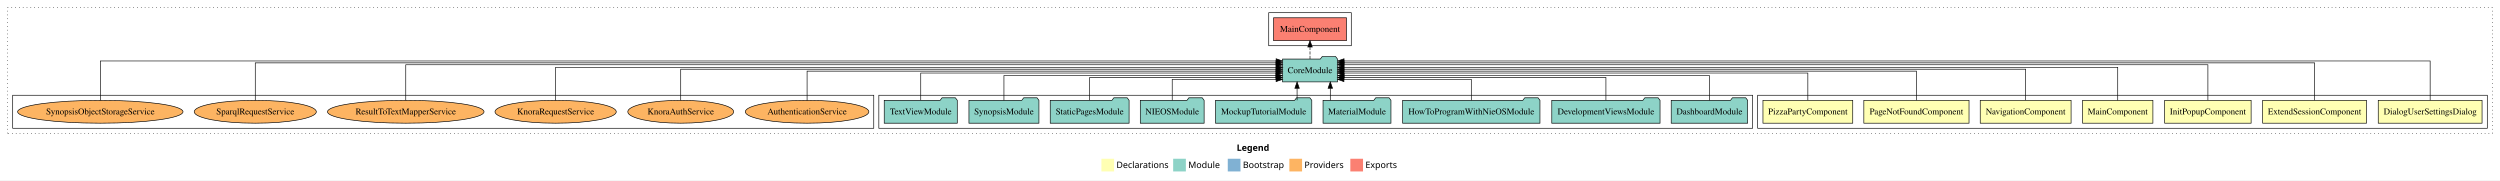
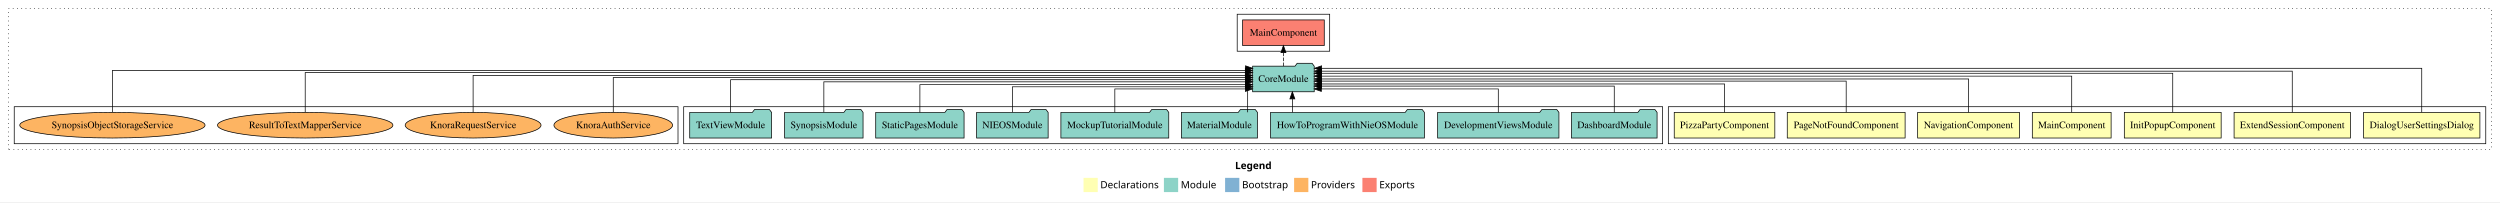
- <svg xmlns="http://www.w3.org/2000/svg" width="3937pt" height="284pt" viewBox="0.00 0.00 3937.00 284.00">
+ <svg xmlns="http://www.w3.org/2000/svg" width="3514pt" height="284pt" viewBox="0.00 0.00 3514.00 284.00">
  <g id="graph0" class="graph" transform="scale(1 1) rotate(0) translate(4 280)">
-     <polygon fill="#ffffff" stroke="transparent" points="-4,4 -4,-280 3933,-280 3933,4 -4,4" />
-     <text text-anchor="start" x="1943.509" y="-42.4" font-family="sans-serif" font-weight="bold" font-size="14.00" fill="#000000">Legend</text>
-     <polygon fill="#ffffb3" stroke="transparent" points="1730.5,-10 1730.5,-30 1750.5,-30 1750.5,-10 1730.5,-10" />
-     <text text-anchor="start" x="1754.129" y="-15.4" font-family="sans-serif" font-size="14.00" fill="#000000">  Declarations</text>
-     <polygon fill="#8dd3c7" stroke="transparent" points="1843.5,-10 1843.5,-30 1863.5,-30 1863.5,-10 1843.5,-10" />
-     <text text-anchor="start" x="1867.225" y="-15.4" font-family="sans-serif" font-size="14.00" fill="#000000">  Module</text>
-     <polygon fill="#80b1d3" stroke="transparent" points="1929.5,-10 1929.5,-30 1949.5,-30 1949.5,-10 1929.5,-10" />
-     <text text-anchor="start" x="1953.281" y="-15.4" font-family="sans-serif" font-size="14.00" fill="#000000">  Bootstrap</text>
-     <polygon fill="#fdb462" stroke="transparent" points="2026.5,-10 2026.5,-30 2046.5,-30 2046.5,-10 2026.5,-10" />
-     <text text-anchor="start" x="2050.173" y="-15.4" font-family="sans-serif" font-size="14.00" fill="#000000">  Providers</text>
-     <polygon fill="#fb8072" stroke="transparent" points="2122.5,-10 2122.5,-30 2142.5,-30 2142.5,-10 2122.5,-10" />
-     <text text-anchor="start" x="2146.226" y="-15.4" font-family="sans-serif" font-size="14.00" fill="#000000">  Exports</text>
+     <polygon fill="#ffffff" stroke="transparent" points="-4,4 -4,-280 3510,-280 3510,4 -4,4" />
+     <text text-anchor="start" x="1732.009" y="-42.4" font-family="sans-serif" font-weight="bold" font-size="14.00" fill="#000000">Legend</text>
+     <polygon fill="#ffffb3" stroke="transparent" points="1519,-10 1519,-30 1539,-30 1539,-10 1519,-10" />
+     <text text-anchor="start" x="1542.629" y="-15.4" font-family="sans-serif" font-size="14.00" fill="#000000">  Declarations</text>
+     <polygon fill="#8dd3c7" stroke="transparent" points="1632,-10 1632,-30 1652,-30 1652,-10 1632,-10" />
+     <text text-anchor="start" x="1655.725" y="-15.4" font-family="sans-serif" font-size="14.00" fill="#000000">  Module</text>
+     <polygon fill="#80b1d3" stroke="transparent" points="1718,-10 1718,-30 1738,-30 1738,-10 1718,-10" />
+     <text text-anchor="start" x="1741.781" y="-15.4" font-family="sans-serif" font-size="14.00" fill="#000000">  Bootstrap</text>
+     <polygon fill="#fdb462" stroke="transparent" points="1815,-10 1815,-30 1835,-30 1835,-10 1815,-10" />
+     <text text-anchor="start" x="1838.673" y="-15.4" font-family="sans-serif" font-size="14.00" fill="#000000">  Providers</text>
+     <polygon fill="#fb8072" stroke="transparent" points="1911,-10 1911,-30 1931,-30 1931,-10 1911,-10" />
+     <text text-anchor="start" x="1934.726" y="-15.4" font-family="sans-serif" font-size="14.00" fill="#000000">  Exports</text>
    <g id="clust1" class="cluster">
-       <polygon fill="none" stroke="#000000" stroke-dasharray="1,5" points="8,-70 8,-268 3921,-268 3921,-70 8,-70" />
+       <polygon fill="none" stroke="#000000" stroke-dasharray="1,5" points="8,-70 8,-268 3498,-268 3498,-70 8,-70" />
    </g>
    <g id="clust2" class="cluster">
-       <polygon fill="none" stroke="#000000" points="2764,-78 2764,-130 3913,-130 3913,-78 2764,-78" />
+       <polygon fill="none" stroke="#000000" points="2341,-78 2341,-130 3490,-130 3490,-78 2341,-78" />
    </g>
    <g id="clust10" class="cluster">
-       <polygon fill="none" stroke="#000000" points="1380,-78 1380,-130 2756,-130 2756,-78 1380,-78" />
+       <polygon fill="none" stroke="#000000" points="957,-78 957,-130 2333,-130 2333,-78 957,-78" />
    </g>
    <g id="clust11" class="cluster">
-       <polygon fill="none" stroke="#000000" points="1994,-208 1994,-260 2124,-260 2124,-208 1994,-208" />
+       <polygon fill="none" stroke="#000000" points="1735,-208 1735,-260 1865,-260 1865,-208 1735,-208" />
    </g>
    <g id="clust13" class="cluster">
-       <polygon fill="none" stroke="#000000" points="16,-78 16,-130 1372,-130 1372,-78 16,-78" />
+       <polygon fill="none" stroke="#000000" points="16,-78 16,-130 949,-130 949,-78 16,-78" />
    </g>
    <g id="node1" class="node">
-       <polygon fill="#ffffb3" stroke="#000000" points="3904.745,-122 3741.255,-122 3741.255,-86 3904.745,-86 3904.745,-122" />
-       <text text-anchor="middle" x="3823" y="-99.8" font-family="Times,serif" font-size="14.00" fill="#000000">DialogUserSettingsDialog</text>
+       <polygon fill="#ffffb3" stroke="#000000" points="3481.745,-122 3318.255,-122 3318.255,-86 3481.745,-86 3481.745,-122" />
+       <text text-anchor="middle" x="3400" y="-99.8" font-family="Times,serif" font-size="14.00" fill="#000000">DialogUserSettingsDialog</text>
    </g>
    <g id="node8" class="node">
-       <polygon fill="#8dd3c7" stroke="#000000" points="2102.262,-187 2099.262,-191 2078.262,-191 2075.262,-187 2015.738,-187 2015.738,-151 2102.262,-151 2102.262,-187" />
-       <text text-anchor="middle" x="2059" y="-164.8" font-family="Times,serif" font-size="14.00" fill="#000000">CoreModule</text>
+       <polygon fill="#8dd3c7" stroke="#000000" points="1843.262,-187 1840.262,-191 1819.262,-191 1816.262,-187 1756.738,-187 1756.738,-151 1843.262,-151 1843.262,-187" />
+       <text text-anchor="middle" x="1800" y="-164.8" font-family="Times,serif" font-size="14.00" fill="#000000">CoreModule</text>
    </g>
    <g id="edge1" class="edge">
-       <path fill="none" stroke="#000000" d="M3823,-122.153C3823,-145.757 3823,-184 3823,-184 3823,-184 2112.605,-184 2112.605,-184" />
-       <polygon fill="#000000" stroke="#000000" points="2112.605,-180.5 2102.605,-184 2112.605,-187.5 2112.605,-180.5" />
+       <path fill="none" stroke="#000000" d="M3400,-122.153C3400,-145.757 3400,-184 3400,-184 3400,-184 1853.626,-184 1853.626,-184" />
+       <polygon fill="#000000" stroke="#000000" points="1853.626,-180.5 1843.626,-184 1853.626,-187.5 1853.626,-180.5" />
    </g>
    <g id="node2" class="node">
-       <polygon fill="#ffffb3" stroke="#000000" points="3722.767,-122 3559.233,-122 3559.233,-86 3722.767,-86 3722.767,-122" />
-       <text text-anchor="middle" x="3641" y="-99.8" font-family="Times,serif" font-size="14.00" fill="#000000">ExtendSessionComponent</text>
+       <polygon fill="#ffffb3" stroke="#000000" points="3299.767,-122 3136.233,-122 3136.233,-86 3299.767,-86 3299.767,-122" />
+       <text text-anchor="middle" x="3218" y="-99.8" font-family="Times,serif" font-size="14.00" fill="#000000">ExtendSessionComponent</text>
    </g>
    <g id="edge2" class="edge">
-       <path fill="none" stroke="#000000" d="M3641,-122.248C3641,-145.018 3641,-181 3641,-181 3641,-181 2112.548,-181 2112.548,-181" />
-       <polygon fill="#000000" stroke="#000000" points="2112.548,-177.5 2102.548,-181 2112.548,-184.5 2112.548,-177.5" />
+       <path fill="none" stroke="#000000" d="M3218,-122.011C3218,-144.485 3218,-180 3218,-180 3218,-180 1853.602,-180 1853.602,-180" />
+       <polygon fill="#000000" stroke="#000000" points="1853.602,-176.5 1843.602,-180 1853.602,-183.5 1853.602,-176.5" />
    </g>
    <g id="node3" class="node">
-       <polygon fill="#ffffb3" stroke="#000000" points="3541.057,-122 3404.943,-122 3404.943,-86 3541.057,-86 3541.057,-122" />
-       <text text-anchor="middle" x="3473" y="-99.8" font-family="Times,serif" font-size="14.00" fill="#000000">InitPopupComponent</text>
+       <polygon fill="#ffffb3" stroke="#000000" points="3118.057,-122 2981.943,-122 2981.943,-86 3118.057,-86 3118.057,-122" />
+       <text text-anchor="middle" x="3050" y="-99.8" font-family="Times,serif" font-size="14.00" fill="#000000">InitPopupComponent</text>
    </g>
    <g id="edge3" class="edge">
-       <path fill="none" stroke="#000000" d="M3473,-122.292C3473,-144.206 3473,-178 3473,-178 3473,-178 2112.479,-178 2112.479,-178" />
-       <polygon fill="#000000" stroke="#000000" points="2112.479,-174.5 2102.479,-178 2112.479,-181.5 2112.479,-174.5" />
+       <path fill="none" stroke="#000000" d="M3050,-122.045C3050,-143.662 3050,-177 3050,-177 3050,-177 1853.391,-177 1853.391,-177" />
+       <polygon fill="#000000" stroke="#000000" points="1853.391,-173.5 1843.391,-177 1853.391,-180.5 1853.391,-173.5" />
    </g>
    <g id="node4" class="node">
-       <polygon fill="#ffffb3" stroke="#000000" points="3386.382,-122 3275.618,-122 3275.618,-86 3386.382,-86 3386.382,-122" />
-       <text text-anchor="middle" x="3331" y="-99.8" font-family="Times,serif" font-size="14.00" fill="#000000">MainComponent</text>
+       <polygon fill="#ffffb3" stroke="#000000" points="2963.382,-122 2852.618,-122 2852.618,-86 2963.382,-86 2963.382,-122" />
+       <text text-anchor="middle" x="2908" y="-99.8" font-family="Times,serif" font-size="14.00" fill="#000000">MainComponent</text>
    </g>
    <g id="edge4" class="edge">
-       <path fill="none" stroke="#000000" d="M3331,-122.027C3331,-142.767 3331,-174 3331,-174 3331,-174 2112.417,-174 2112.417,-174" />
-       <polygon fill="#000000" stroke="#000000" points="2112.417,-170.5 2102.417,-174 2112.417,-177.5 2112.417,-170.5" />
+       <path fill="none" stroke="#000000" d="M2908,-122.129C2908,-142.572 2908,-173 2908,-173 2908,-173 1853.435,-173 1853.435,-173" />
+       <polygon fill="#000000" stroke="#000000" points="1853.435,-169.5 1843.435,-173 1853.435,-176.5 1853.435,-169.5" />
    </g>
    <g id="node5" class="node">
-       <polygon fill="#ffffb3" stroke="#000000" points="3257.541,-122 3114.459,-122 3114.459,-86 3257.541,-86 3257.541,-122" />
-       <text text-anchor="middle" x="3186" y="-99.8" font-family="Times,serif" font-size="14.00" fill="#000000">NavigationComponent</text>
+       <polygon fill="#ffffb3" stroke="#000000" points="2834.541,-122 2691.459,-122 2691.459,-86 2834.541,-86 2834.541,-122" />
+       <text text-anchor="middle" x="2763" y="-99.8" font-family="Times,serif" font-size="14.00" fill="#000000">NavigationComponent</text>
    </g>
    <g id="edge5" class="edge">
-       <path fill="none" stroke="#000000" d="M3186,-122.308C3186,-142.145 3186,-171 3186,-171 3186,-171 2112.489,-171 2112.489,-171" />
-       <polygon fill="#000000" stroke="#000000" points="2112.489,-167.5 2102.489,-171 2112.489,-174.5 2112.489,-167.5" />
+       <path fill="none" stroke="#000000" d="M2763,-122.106C2763,-141.339 2763,-169 2763,-169 2763,-169 1853.564,-169 1853.564,-169" />
+       <polygon fill="#000000" stroke="#000000" points="1853.564,-165.5 1843.564,-169 1853.564,-172.5 1853.564,-165.5" />
    </g>
    <g id="node6" class="node">
-       <polygon fill="#ffffb3" stroke="#000000" points="3096.824,-122 2931.176,-122 2931.176,-86 3096.824,-86 3096.824,-122" />
-       <text text-anchor="middle" x="3014" y="-99.8" font-family="Times,serif" font-size="14.00" fill="#000000">PageNotFoundComponent</text>
+       <polygon fill="#ffffb3" stroke="#000000" points="2673.824,-122 2508.176,-122 2508.176,-86 2673.824,-86 2673.824,-122" />
+       <text text-anchor="middle" x="2591" y="-99.8" font-family="Times,serif" font-size="14.00" fill="#000000">PageNotFoundComponent</text>
    </g>
    <g id="edge6" class="edge">
-       <path fill="none" stroke="#000000" d="M3014,-122.169C3014,-141.09 3014,-168 3014,-168 3014,-168 2112.516,-168 2112.516,-168" />
-       <polygon fill="#000000" stroke="#000000" points="2112.516,-164.5 2102.516,-168 2112.516,-171.5 2112.516,-164.5" />
+       <path fill="none" stroke="#000000" d="M2591,-122.267C2591,-140.555 2591,-166 2591,-166 2591,-166 1853.371,-166 1853.371,-166" />
+       <polygon fill="#000000" stroke="#000000" points="1853.371,-162.5 1843.371,-166 1853.371,-169.5 1853.371,-162.5" />
    </g>
    <g id="node7" class="node">
-       <polygon fill="#ffffb3" stroke="#000000" points="2913.698,-122 2772.302,-122 2772.302,-86 2913.698,-86 2913.698,-122" />
-       <text text-anchor="middle" x="2843" y="-99.8" font-family="Times,serif" font-size="14.00" fill="#000000">PizzaPartyComponent</text>
+       <polygon fill="#ffffb3" stroke="#000000" points="2490.698,-122 2349.302,-122 2349.302,-86 2490.698,-86 2490.698,-122" />
+       <text text-anchor="middle" x="2420" y="-99.8" font-family="Times,serif" font-size="14.00" fill="#000000">PizzaPartyComponent</text>
    </g>
    <g id="edge7" class="edge">
-       <path fill="none" stroke="#000000" d="M2843,-122.302C2843,-140.27 2843,-165 2843,-165 2843,-165 2112.268,-165 2112.268,-165" />
-       <polygon fill="#000000" stroke="#000000" points="2112.268,-161.5 2102.268,-165 2112.268,-168.5 2112.268,-161.5" />
+       <path fill="none" stroke="#000000" d="M2420,-122.034C2420,-139.06 2420,-162 2420,-162 2420,-162 1853.597,-162 1853.597,-162" />
+       <polygon fill="#000000" stroke="#000000" points="1853.597,-158.5 1843.597,-162 1853.597,-165.5 1853.597,-158.5" />
    </g>
    <g id="node18" class="node">
-       <polygon fill="#fb8072" stroke="#000000" points="2116.383,-252 2001.617,-252 2001.617,-216 2116.383,-216 2116.383,-252" />
-       <text text-anchor="middle" x="2059" y="-229.8" font-family="Times,serif" font-size="14.00" fill="#000000">MainComponent </text>
+       <polygon fill="#fb8072" stroke="#000000" points="1857.383,-252 1742.617,-252 1742.617,-216 1857.383,-216 1857.383,-252" />
+       <text text-anchor="middle" x="1800" y="-229.8" font-family="Times,serif" font-size="14.00" fill="#000000">MainComponent </text>
    </g>
    <g id="edge17" class="edge">
-       <path fill="none" stroke="#000000" stroke-dasharray="5,2" d="M2059,-187.106C2059,-187.106 2059,-205.991 2059,-205.991" />
-       <polygon fill="#000000" stroke="#000000" points="2055.5,-205.991 2059,-215.991 2062.5,-205.991 2055.5,-205.991" />
+       <path fill="none" stroke="#000000" stroke-dasharray="5,2" d="M1800,-187.106C1800,-187.106 1800,-205.991 1800,-205.991" />
+       <polygon fill="#000000" stroke="#000000" points="1796.5,-205.991 1800,-215.991 1803.5,-205.991 1796.5,-205.991" />
    </g>
    <g id="node9" class="node">
-       <polygon fill="#8dd3c7" stroke="#000000" points="2748.191,-122 2745.191,-126 2724.191,-126 2721.191,-122 2627.809,-122 2627.809,-86 2748.191,-86 2748.191,-122" />
-       <text text-anchor="middle" x="2688" y="-99.8" font-family="Times,serif" font-size="14.00" fill="#000000">DashboardModule</text>
+       <polygon fill="#8dd3c7" stroke="#000000" points="2325.191,-122 2322.191,-126 2301.191,-126 2298.191,-122 2204.809,-122 2204.809,-86 2325.191,-86 2325.191,-122" />
+       <text text-anchor="middle" x="2265" y="-99.8" font-family="Times,serif" font-size="14.00" fill="#000000">DashboardModule</text>
    </g>
    <g id="edge8" class="edge">
-       <path fill="none" stroke="#000000" d="M2688,-122.035C2688,-138.734 2688,-161 2688,-161 2688,-161 2112.731,-161 2112.731,-161" />
-       <polygon fill="#000000" stroke="#000000" points="2112.731,-157.5 2102.731,-161 2112.731,-164.5 2112.731,-157.5" />
+       <path fill="none" stroke="#000000" d="M2265,-122.009C2265,-138.049 2265,-159 2265,-159 2265,-159 1853.329,-159 1853.329,-159" />
+       <polygon fill="#000000" stroke="#000000" points="1853.329,-155.5 1843.329,-159 1853.329,-162.5 1853.329,-155.5" />
    </g>
    <g id="node10" class="node">
-       <polygon fill="#8dd3c7" stroke="#000000" points="2610.235,-122 2607.235,-126 2586.235,-126 2583.235,-122 2439.765,-122 2439.765,-86 2610.235,-86 2610.235,-122" />
-       <text text-anchor="middle" x="2525" y="-99.8" font-family="Times,serif" font-size="14.00" fill="#000000">DevelopmentViewsModule</text>
+       <polygon fill="#8dd3c7" stroke="#000000" points="2187.235,-122 2184.235,-126 2163.235,-126 2160.235,-122 2016.765,-122 2016.765,-86 2187.235,-86 2187.235,-122" />
+       <text text-anchor="middle" x="2102" y="-99.8" font-family="Times,serif" font-size="14.00" fill="#000000">DevelopmentViewsModule</text>
    </g>
    <g id="edge9" class="edge">
-       <path fill="none" stroke="#000000" d="M2525,-122.282C2525,-137.948 2525,-158 2525,-158 2525,-158 2112.422,-158 2112.422,-158" />
-       <polygon fill="#000000" stroke="#000000" points="2112.422,-154.5 2102.422,-158 2112.422,-161.5 2112.422,-154.5" />
+       <path fill="none" stroke="#000000" d="M2102,-122.124C2102,-136.783 2102,-155 2102,-155 2102,-155 1853.269,-155 1853.269,-155" />
+       <polygon fill="#000000" stroke="#000000" points="1853.269,-151.5 1843.269,-155 1853.269,-158.5 1853.269,-151.5" />
    </g>
    <g id="node11" class="node">
-       <polygon fill="#8dd3c7" stroke="#000000" points="2421.122,-122 2418.122,-126 2397.122,-126 2394.122,-122 2204.878,-122 2204.878,-86 2421.122,-86 2421.122,-122" />
-       <text text-anchor="middle" x="2313" y="-99.8" font-family="Times,serif" font-size="14.00" fill="#000000">HowToProgramWithNieOSModule</text>
+       <polygon fill="#8dd3c7" stroke="#000000" points="1998.122,-122 1995.122,-126 1974.122,-126 1971.122,-122 1781.878,-122 1781.878,-86 1998.122,-86 1998.122,-122" />
+       <text text-anchor="middle" x="1890" y="-99.8" font-family="Times,serif" font-size="14.00" fill="#000000">HowToProgramWithNieOSModule</text>
    </g>
    <g id="edge10" class="edge">
-       <path fill="none" stroke="#000000" d="M2313,-122.124C2313,-136.783 2313,-155 2313,-155 2313,-155 2112.376,-155 2112.376,-155" />
-       <polygon fill="#000000" stroke="#000000" points="2112.376,-151.5 2102.376,-155 2112.376,-158.5 2112.376,-151.5" />
+       <path fill="none" stroke="#000000" d="M1812.535,-122.106C1812.535,-122.106 1812.535,-140.991 1812.535,-140.991" />
+       <polygon fill="#000000" stroke="#000000" points="1809.035,-140.991 1812.535,-150.991 1816.035,-140.991 1809.035,-140.991" />
    </g>
    <g id="node12" class="node">
-       <polygon fill="#8dd3c7" stroke="#000000" points="2186.471,-122 2183.471,-126 2162.471,-126 2159.471,-122 2079.529,-122 2079.529,-86 2186.471,-86 2186.471,-122" />
-       <text text-anchor="middle" x="2133" y="-99.8" font-family="Times,serif" font-size="14.00" fill="#000000">MaterialModule</text>
+       <polygon fill="#8dd3c7" stroke="#000000" points="1763.471,-122 1760.471,-126 1739.471,-126 1736.471,-122 1656.529,-122 1656.529,-86 1763.471,-86 1763.471,-122" />
+       <text text-anchor="middle" x="1710" y="-99.8" font-family="Times,serif" font-size="14.00" fill="#000000">MaterialModule</text>
    </g>
    <g id="edge11" class="edge">
-       <path fill="none" stroke="#000000" d="M2090.948,-122.106C2090.948,-122.106 2090.948,-140.991 2090.948,-140.991" />
-       <polygon fill="#000000" stroke="#000000" points="2087.448,-140.991 2090.948,-150.991 2094.448,-140.991 2087.448,-140.991" />
+       <path fill="none" stroke="#000000" d="M1749.714,-122.153C1749.714,-145.757 1749.714,-184 1749.714,-184 1749.714,-184 1750.413,-184 1750.413,-184" />
+       <polygon fill="#000000" stroke="#000000" points="1746.706,-187.5 1756.706,-184 1746.706,-180.5 1746.706,-187.5" />
    </g>
    <g id="node13" class="node">
-       <polygon fill="#8dd3c7" stroke="#000000" points="2061.809,-122 2058.809,-126 2037.809,-126 2034.809,-122 1910.191,-122 1910.191,-86 2061.809,-86 2061.809,-122" />
-       <text text-anchor="middle" x="1986" y="-99.8" font-family="Times,serif" font-size="14.00" fill="#000000">MockupTutorialModule</text>
+       <polygon fill="#8dd3c7" stroke="#000000" points="1638.809,-122 1635.809,-126 1614.809,-126 1611.809,-122 1487.191,-122 1487.191,-86 1638.809,-86 1638.809,-122" />
+       <text text-anchor="middle" x="1563" y="-99.8" font-family="Times,serif" font-size="14.00" fill="#000000">MockupTutorialModule</text>
    </g>
    <g id="edge12" class="edge">
-       <path fill="none" stroke="#000000" d="M2038.637,-122.106C2038.637,-122.106 2038.637,-140.991 2038.637,-140.991" />
-       <polygon fill="#000000" stroke="#000000" points="2035.137,-140.991 2038.637,-150.991 2042.137,-140.991 2035.137,-140.991" />
+       <path fill="none" stroke="#000000" d="M1563,-122.124C1563,-136.783 1563,-155 1563,-155 1563,-155 1746.531,-155 1746.531,-155" />
+       <polygon fill="#000000" stroke="#000000" points="1746.531,-158.5 1756.531,-155 1746.531,-151.5 1746.531,-158.5" />
    </g>
    <g id="node14" class="node">
-       <polygon fill="#8dd3c7" stroke="#000000" points="1892.259,-122 1889.259,-126 1868.259,-126 1865.259,-122 1791.741,-122 1791.741,-86 1892.259,-86 1892.259,-122" />
-       <text text-anchor="middle" x="1842" y="-99.8" font-family="Times,serif" font-size="14.00" fill="#000000">NIEOSModule</text>
+       <polygon fill="#8dd3c7" stroke="#000000" points="1469.259,-122 1466.259,-126 1445.259,-126 1442.259,-122 1368.741,-122 1368.741,-86 1469.259,-86 1469.259,-122" />
+       <text text-anchor="middle" x="1419" y="-99.8" font-family="Times,serif" font-size="14.00" fill="#000000">NIEOSModule</text>
    </g>
    <g id="edge13" class="edge">
-       <path fill="none" stroke="#000000" d="M1842,-122.124C1842,-136.783 1842,-155 1842,-155 1842,-155 2005.608,-155 2005.608,-155" />
-       <polygon fill="#000000" stroke="#000000" points="2005.608,-158.5 2015.608,-155 2005.608,-151.5 2005.608,-158.5" />
+       <path fill="none" stroke="#000000" d="M1419,-122.282C1419,-137.948 1419,-158 1419,-158 1419,-158 1746.665,-158 1746.665,-158" />
+       <polygon fill="#000000" stroke="#000000" points="1746.665,-161.5 1756.665,-158 1746.665,-154.5 1746.665,-161.5" />
    </g>
    <g id="node15" class="node">
-       <polygon fill="#8dd3c7" stroke="#000000" points="1774.09,-122 1771.09,-126 1750.09,-126 1747.09,-122 1649.91,-122 1649.91,-86 1774.09,-86 1774.09,-122" />
-       <text text-anchor="middle" x="1712" y="-99.8" font-family="Times,serif" font-size="14.00" fill="#000000">StaticPagesModule</text>
+       <polygon fill="#8dd3c7" stroke="#000000" points="1351.09,-122 1348.09,-126 1327.09,-126 1324.09,-122 1226.91,-122 1226.91,-86 1351.09,-86 1351.09,-122" />
+       <text text-anchor="middle" x="1289" y="-99.8" font-family="Times,serif" font-size="14.00" fill="#000000">StaticPagesModule</text>
    </g>
    <g id="edge14" class="edge">
-       <path fill="none" stroke="#000000" d="M1712,-122.282C1712,-137.948 1712,-158 1712,-158 1712,-158 2005.404,-158 2005.404,-158" />
-       <polygon fill="#000000" stroke="#000000" points="2005.404,-161.5 2015.404,-158 2005.403,-154.5 2005.404,-161.5" />
+       <path fill="none" stroke="#000000" d="M1289,-122.035C1289,-138.734 1289,-161 1289,-161 1289,-161 1746.432,-161 1746.432,-161" />
+       <polygon fill="#000000" stroke="#000000" points="1746.432,-164.5 1756.432,-161 1746.432,-157.5 1746.432,-164.5" />
    </g>
    <g id="node16" class="node">
-       <polygon fill="#8dd3c7" stroke="#000000" points="1632.112,-122 1629.112,-126 1608.112,-126 1605.112,-122 1521.888,-122 1521.888,-86 1632.112,-86 1632.112,-122" />
-       <text text-anchor="middle" x="1577" y="-99.8" font-family="Times,serif" font-size="14.00" fill="#000000">SynopsisModule</text>
+       <polygon fill="#8dd3c7" stroke="#000000" points="1209.112,-122 1206.112,-126 1185.112,-126 1182.112,-122 1098.888,-122 1098.888,-86 1209.112,-86 1209.112,-122" />
+       <text text-anchor="middle" x="1154" y="-99.8" font-family="Times,serif" font-size="14.00" fill="#000000">SynopsisModule</text>
    </g>
    <g id="edge15" class="edge">
-       <path fill="none" stroke="#000000" d="M1577,-122.035C1577,-138.734 1577,-161 1577,-161 1577,-161 2005.376,-161 2005.376,-161" />
-       <polygon fill="#000000" stroke="#000000" points="2005.376,-164.5 2015.376,-161 2005.376,-157.5 2005.376,-164.5" />
+       <path fill="none" stroke="#000000" d="M1154,-122.302C1154,-140.27 1154,-165 1154,-165 1154,-165 1746.611,-165 1746.611,-165" />
+       <polygon fill="#000000" stroke="#000000" points="1746.611,-168.5 1756.611,-165 1746.611,-161.5 1746.611,-168.5" />
    </g>
    <g id="node17" class="node">
-       <polygon fill="#8dd3c7" stroke="#000000" points="1503.527,-122 1500.527,-126 1479.527,-126 1476.527,-122 1388.473,-122 1388.473,-86 1503.527,-86 1503.527,-122" />
-       <text text-anchor="middle" x="1446" y="-99.8" font-family="Times,serif" font-size="14.00" fill="#000000">TextViewModule</text>
+       <polygon fill="#8dd3c7" stroke="#000000" points="1080.527,-122 1077.527,-126 1056.527,-126 1053.527,-122 965.473,-122 965.473,-86 1080.527,-86 1080.527,-122" />
+       <text text-anchor="middle" x="1023" y="-99.8" font-family="Times,serif" font-size="14.00" fill="#000000">TextViewModule</text>
    </g>
    <g id="edge16" class="edge">
-       <path fill="none" stroke="#000000" d="M1446,-122.302C1446,-140.27 1446,-165 1446,-165 1446,-165 2005.406,-165 2005.406,-165" />
-       <polygon fill="#000000" stroke="#000000" points="2005.406,-168.5 2015.406,-165 2005.406,-161.5 2005.406,-168.5" />
+       <path fill="none" stroke="#000000" d="M1023,-122.169C1023,-141.09 1023,-168 1023,-168 1023,-168 1746.56,-168 1746.56,-168" />
+       <polygon fill="#000000" stroke="#000000" points="1746.56,-171.5 1756.56,-168 1746.56,-164.5 1746.56,-171.5" />
    </g>
    <g id="node19" class="node">
-       <ellipse fill="#fdb462" stroke="#000000" cx="1267" cy="-104" rx="97.268" ry="18" />
-       <text text-anchor="middle" x="1267" y="-99.8" font-family="Times,serif" font-size="14.00" fill="#000000">AuthenticationService</text>
+       <ellipse fill="#fdb462" stroke="#000000" cx="858" cy="-104" rx="83.367" ry="18" />
+       <text text-anchor="middle" x="858" y="-99.8" font-family="Times,serif" font-size="14.00" fill="#000000">KnoraAuthService</text>
    </g>
    <g id="edge18" class="edge">
-       <path fill="none" stroke="#000000" d="M1267,-122.169C1267,-141.09 1267,-168 1267,-168 1267,-168 2005.574,-168 2005.574,-168" />
-       <polygon fill="#000000" stroke="#000000" points="2005.574,-171.5 2015.574,-168 2005.574,-164.5 2005.574,-171.5" />
+       <path fill="none" stroke="#000000" d="M858,-122.308C858,-142.145 858,-171 858,-171 858,-171 1746.455,-171 1746.455,-171" />
+       <polygon fill="#000000" stroke="#000000" points="1746.455,-174.5 1756.455,-171 1746.455,-167.5 1746.455,-174.5" />
    </g>
    <g id="node20" class="node">
-       <ellipse fill="#fdb462" stroke="#000000" cx="1068" cy="-104" rx="83.367" ry="18" />
-       <text text-anchor="middle" x="1068" y="-99.8" font-family="Times,serif" font-size="14.00" fill="#000000">KnoraAuthService</text>
+       <ellipse fill="#fdb462" stroke="#000000" cx="661" cy="-104" rx="95.464" ry="18" />
+       <text text-anchor="middle" x="661" y="-99.8" font-family="Times,serif" font-size="14.00" fill="#000000">KnoraRequestService</text>
    </g>
    <g id="edge19" class="edge">
-       <path fill="none" stroke="#000000" d="M1068,-122.308C1068,-142.145 1068,-171 1068,-171 1068,-171 2005.46,-171 2005.46,-171" />
-       <polygon fill="#000000" stroke="#000000" points="2005.461,-174.5 2015.46,-171 2005.46,-167.5 2005.461,-174.5" />
+       <path fill="none" stroke="#000000" d="M661,-122.027C661,-142.767 661,-174 661,-174 661,-174 1746.395,-174 1746.395,-174" />
+       <polygon fill="#000000" stroke="#000000" points="1746.395,-177.5 1756.395,-174 1746.395,-170.5 1746.395,-177.5" />
    </g>
    <g id="node21" class="node">
-       <ellipse fill="#fdb462" stroke="#000000" cx="871" cy="-104" rx="95.464" ry="18" />
-       <text text-anchor="middle" x="871" y="-99.8" font-family="Times,serif" font-size="14.00" fill="#000000">KnoraRequestService</text>
+       <ellipse fill="#fdb462" stroke="#000000" cx="425" cy="-104" rx="123.251" ry="18" />
+       <text text-anchor="middle" x="425" y="-99.8" font-family="Times,serif" font-size="14.00" fill="#000000">ResultToTextMapperService</text>
    </g>
    <g id="edge20" class="edge">
-       <path fill="none" stroke="#000000" d="M871,-122.027C871,-142.767 871,-174 871,-174 871,-174 2005.664,-174 2005.664,-174" />
-       <polygon fill="#000000" stroke="#000000" points="2005.664,-177.5 2015.664,-174 2005.664,-170.5 2005.664,-177.5" />
+       <path fill="none" stroke="#000000" d="M425,-122.292C425,-144.206 425,-178 425,-178 425,-178 1746.578,-178 1746.578,-178" />
+       <polygon fill="#000000" stroke="#000000" points="1746.578,-181.5 1756.578,-178 1746.578,-174.5 1746.578,-181.5" />
    </g>
    <g id="node22" class="node">
-       <ellipse fill="#fdb462" stroke="#000000" cx="635" cy="-104" rx="123.251" ry="18" />
-       <text text-anchor="middle" x="635" y="-99.8" font-family="Times,serif" font-size="14.00" fill="#000000">ResultToTextMapperService</text>
-     </g>
-     <g id="edge21" class="edge">
-       <path fill="none" stroke="#000000" d="M635,-122.292C635,-144.206 635,-178 635,-178 635,-178 2005.605,-178 2005.605,-178" />
-       <polygon fill="#000000" stroke="#000000" points="2005.605,-181.5 2015.605,-178 2005.605,-174.5 2005.605,-181.5" />
-     </g>
-     <g id="node23" class="node">
-       <ellipse fill="#fdb462" stroke="#000000" cx="398" cy="-104" rx="96.125" ry="18" />
-       <text text-anchor="middle" x="398" y="-99.8" font-family="Times,serif" font-size="14.00" fill="#000000">SparqlRequestService</text>
-     </g>
-     <g id="edge22" class="edge">
-       <path fill="none" stroke="#000000" d="M398,-122.248C398,-145.018 398,-181 398,-181 398,-181 2005.426,-181 2005.426,-181" />
-       <polygon fill="#000000" stroke="#000000" points="2005.426,-184.5 2015.426,-181 2005.426,-177.5 2005.426,-184.5" />
-     </g>
-     <g id="node24" class="node">
      <ellipse fill="#fdb462" stroke="#000000" cx="154" cy="-104" rx="130.213" ry="18" />
      <text text-anchor="middle" x="154" y="-99.8" font-family="Times,serif" font-size="14.00" fill="#000000">SynopsisObjectStorageService</text>
    </g>
-     <g id="edge23" class="edge">
-       <path fill="none" stroke="#000000" d="M154,-122.153C154,-145.757 154,-184 154,-184 154,-184 2005.632,-184 2005.632,-184" />
-       <polygon fill="#000000" stroke="#000000" points="2005.632,-187.5 2015.632,-184 2005.632,-180.5 2005.632,-187.5" />
+     <g id="edge21" class="edge">
+       <path fill="none" stroke="#000000" d="M154,-122.248C154,-145.018 154,-181 154,-181 154,-181 1746.398,-181 1746.398,-181" />
+       <polygon fill="#000000" stroke="#000000" points="1746.398,-184.5 1756.398,-181 1746.397,-177.5 1746.398,-184.5" />
    </g>
  </g>
</svg>
